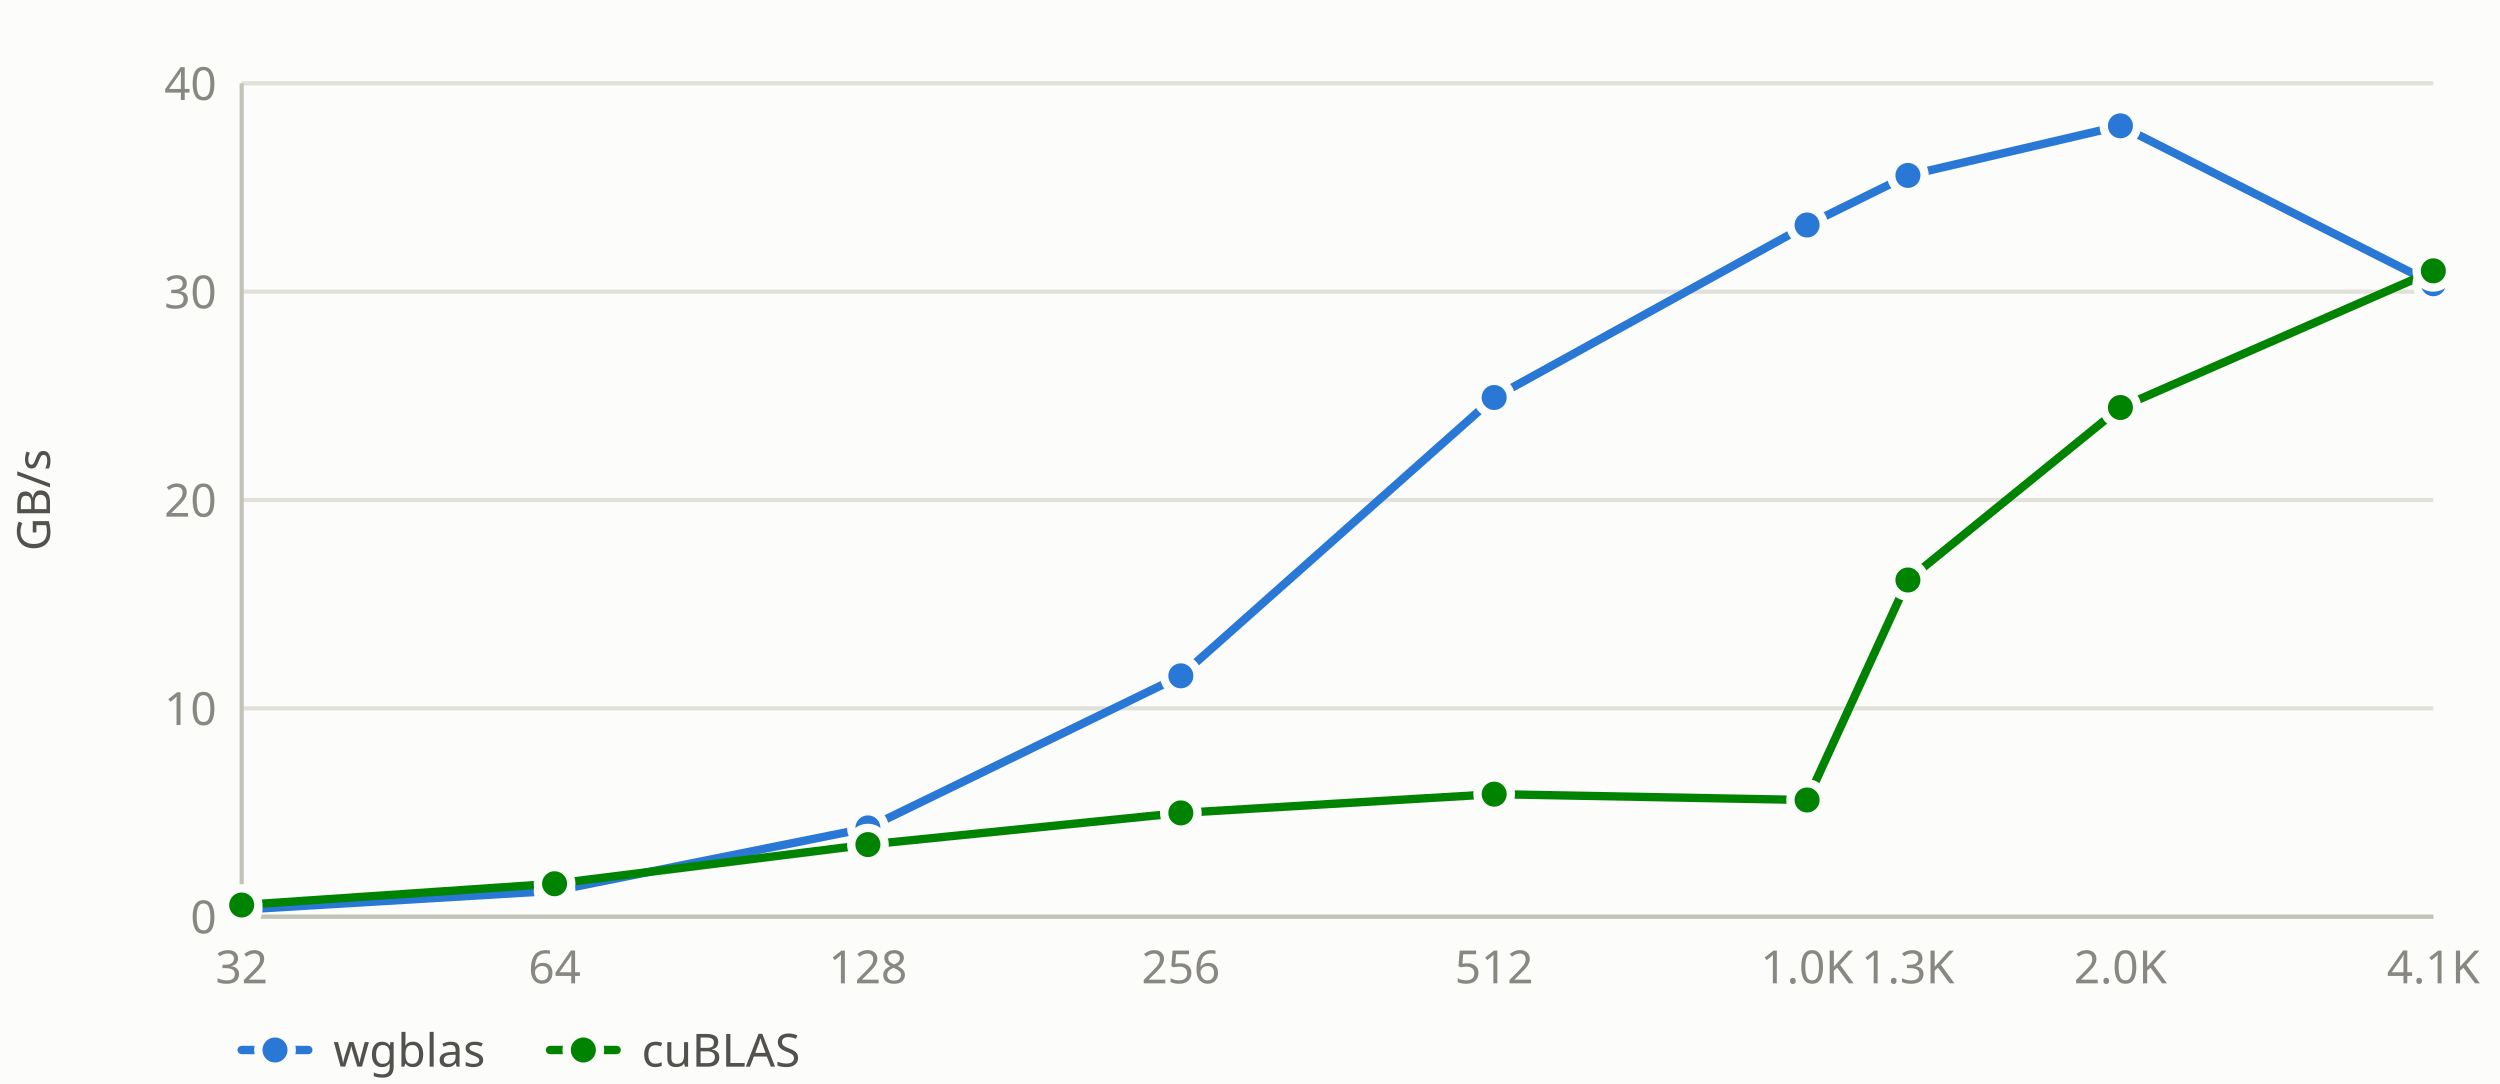
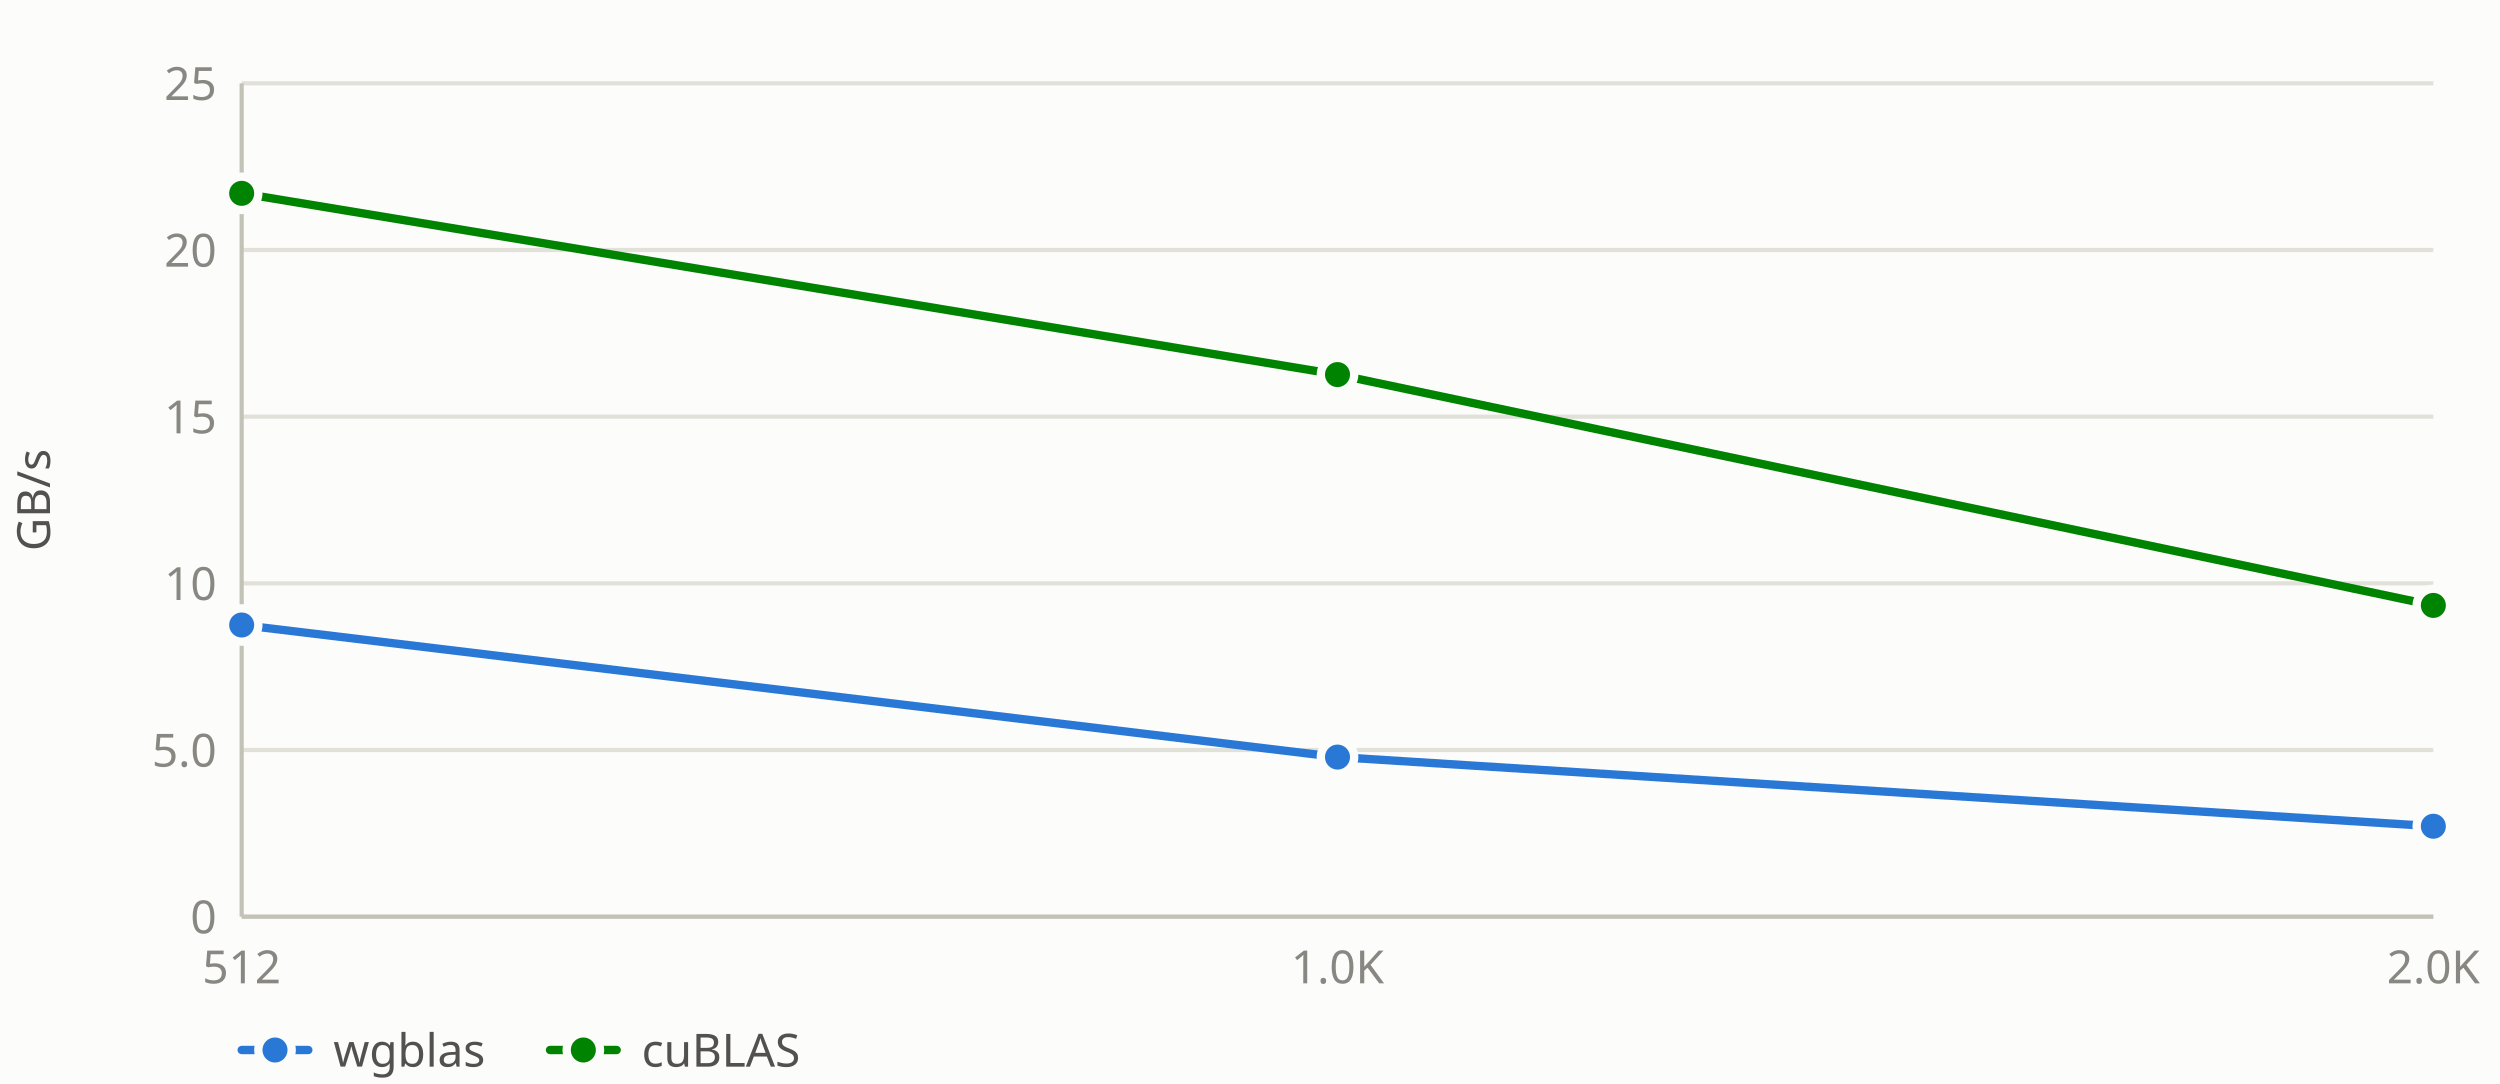
- <svg xmlns="http://www.w3.org/2000/svg" id="bc-strmv-lda-transpose-pad64-nvidia_geforce_gtx_1650-gbs" viewBox="0 0 600 260" width="600" height="260" role="img" aria-label="GB/s vs n">
-   <style>#bc-strmv-lda-transpose-pad64-nvidia_geforce_gtx_1650-gbs .bg{fill:#fcfcfb}#bc-strmv-lda-transpose-pad64-nvidia_geforce_gtx_1650-gbs .gr{stroke:#e1e0d9;stroke-width:1;fill:none}#bc-strmv-lda-transpose-pad64-nvidia_geforce_gtx_1650-gbs .ax{stroke:#c3c2b7;stroke-width:1;fill:none}#bc-strmv-lda-transpose-pad64-nvidia_geforce_gtx_1650-gbs .at{fill:#898781;font:11px/1 system-ui,sans-serif}#bc-strmv-lda-transpose-pad64-nvidia_geforce_gtx_1650-gbs .lt{fill:#52514e;font:11px/1 system-ui,sans-serif}#bc-strmv-lda-transpose-pad64-nvidia_geforce_gtx_1650-gbs .ln1{stroke:#2a78d6;fill:none;stroke-width:2;stroke-linejoin:round;stroke-linecap:round}#bc-strmv-lda-transpose-pad64-nvidia_geforce_gtx_1650-gbs .mk1{fill:#2a78d6;stroke:#fcfcfb;stroke-width:2}#bc-strmv-lda-transpose-pad64-nvidia_geforce_gtx_1650-gbs .ln2{stroke:#008300;fill:none;stroke-width:2;stroke-linejoin:round;stroke-linecap:round}#bc-strmv-lda-transpose-pad64-nvidia_geforce_gtx_1650-gbs .mk2{fill:#008300;stroke:#fcfcfb;stroke-width:2}@media(prefers-color-scheme:dark){#bc-strmv-lda-transpose-pad64-nvidia_geforce_gtx_1650-gbs .bg{fill:#1a1a19}#bc-strmv-lda-transpose-pad64-nvidia_geforce_gtx_1650-gbs .gr{stroke:#2c2c2a}#bc-strmv-lda-transpose-pad64-nvidia_geforce_gtx_1650-gbs .ax{stroke:#383835}#bc-strmv-lda-transpose-pad64-nvidia_geforce_gtx_1650-gbs .at{fill:#898781}#bc-strmv-lda-transpose-pad64-nvidia_geforce_gtx_1650-gbs .lt{fill:#c3c2b7}#bc-strmv-lda-transpose-pad64-nvidia_geforce_gtx_1650-gbs .ln1{stroke:#3987e5}#bc-strmv-lda-transpose-pad64-nvidia_geforce_gtx_1650-gbs .mk1{fill:#3987e5;stroke:#1a1a19}#bc-strmv-lda-transpose-pad64-nvidia_geforce_gtx_1650-gbs .ln2{stroke:#008300}#bc-strmv-lda-transpose-pad64-nvidia_geforce_gtx_1650-gbs .mk2{fill:#008300;stroke:#1a1a19}}:root[data-theme=dark] #bc-strmv-lda-transpose-pad64-nvidia_geforce_gtx_1650-gbs .bg{fill:#1a1a19}:root[data-theme=dark] #bc-strmv-lda-transpose-pad64-nvidia_geforce_gtx_1650-gbs .gr{stroke:#2c2c2a}:root[data-theme=dark] #bc-strmv-lda-transpose-pad64-nvidia_geforce_gtx_1650-gbs .ax{stroke:#383835}:root[data-theme=dark] #bc-strmv-lda-transpose-pad64-nvidia_geforce_gtx_1650-gbs .lt{fill:#c3c2b7}:root[data-theme=dark] #bc-strmv-lda-transpose-pad64-nvidia_geforce_gtx_1650-gbs .ln1{stroke:#3987e5}:root[data-theme=dark] #bc-strmv-lda-transpose-pad64-nvidia_geforce_gtx_1650-gbs .mk1{fill:#3987e5;stroke:#1a1a19}:root[data-theme=dark] #bc-strmv-lda-transpose-pad64-nvidia_geforce_gtx_1650-gbs .mk2{stroke:#1a1a19}</style>
+ <svg xmlns="http://www.w3.org/2000/svg" id="bc-ssyrk-lda-transpose-pad64-nvidia_geforce_gtx_1650-gbs" viewBox="0 0 600 260" width="600" height="260" role="img" aria-label="GB/s vs n">
+   <style>#bc-ssyrk-lda-transpose-pad64-nvidia_geforce_gtx_1650-gbs .bg{fill:#fcfcfb}#bc-ssyrk-lda-transpose-pad64-nvidia_geforce_gtx_1650-gbs .gr{stroke:#e1e0d9;stroke-width:1;fill:none}#bc-ssyrk-lda-transpose-pad64-nvidia_geforce_gtx_1650-gbs .ax{stroke:#c3c2b7;stroke-width:1;fill:none}#bc-ssyrk-lda-transpose-pad64-nvidia_geforce_gtx_1650-gbs .at{fill:#898781;font:11px/1 system-ui,sans-serif}#bc-ssyrk-lda-transpose-pad64-nvidia_geforce_gtx_1650-gbs .lt{fill:#52514e;font:11px/1 system-ui,sans-serif}#bc-ssyrk-lda-transpose-pad64-nvidia_geforce_gtx_1650-gbs .ln1{stroke:#2a78d6;fill:none;stroke-width:2;stroke-linejoin:round;stroke-linecap:round}#bc-ssyrk-lda-transpose-pad64-nvidia_geforce_gtx_1650-gbs .mk1{fill:#2a78d6;stroke:#fcfcfb;stroke-width:2}#bc-ssyrk-lda-transpose-pad64-nvidia_geforce_gtx_1650-gbs .ln2{stroke:#008300;fill:none;stroke-width:2;stroke-linejoin:round;stroke-linecap:round}#bc-ssyrk-lda-transpose-pad64-nvidia_geforce_gtx_1650-gbs .mk2{fill:#008300;stroke:#fcfcfb;stroke-width:2}@media(prefers-color-scheme:dark){#bc-ssyrk-lda-transpose-pad64-nvidia_geforce_gtx_1650-gbs .bg{fill:#1a1a19}#bc-ssyrk-lda-transpose-pad64-nvidia_geforce_gtx_1650-gbs .gr{stroke:#2c2c2a}#bc-ssyrk-lda-transpose-pad64-nvidia_geforce_gtx_1650-gbs .ax{stroke:#383835}#bc-ssyrk-lda-transpose-pad64-nvidia_geforce_gtx_1650-gbs .at{fill:#898781}#bc-ssyrk-lda-transpose-pad64-nvidia_geforce_gtx_1650-gbs .lt{fill:#c3c2b7}#bc-ssyrk-lda-transpose-pad64-nvidia_geforce_gtx_1650-gbs .ln1{stroke:#3987e5}#bc-ssyrk-lda-transpose-pad64-nvidia_geforce_gtx_1650-gbs .mk1{fill:#3987e5;stroke:#1a1a19}#bc-ssyrk-lda-transpose-pad64-nvidia_geforce_gtx_1650-gbs .ln2{stroke:#008300}#bc-ssyrk-lda-transpose-pad64-nvidia_geforce_gtx_1650-gbs .mk2{fill:#008300;stroke:#1a1a19}}:root[data-theme=dark] #bc-ssyrk-lda-transpose-pad64-nvidia_geforce_gtx_1650-gbs .bg{fill:#1a1a19}:root[data-theme=dark] #bc-ssyrk-lda-transpose-pad64-nvidia_geforce_gtx_1650-gbs .gr{stroke:#2c2c2a}:root[data-theme=dark] #bc-ssyrk-lda-transpose-pad64-nvidia_geforce_gtx_1650-gbs .ax{stroke:#383835}:root[data-theme=dark] #bc-ssyrk-lda-transpose-pad64-nvidia_geforce_gtx_1650-gbs .lt{fill:#c3c2b7}:root[data-theme=dark] #bc-ssyrk-lda-transpose-pad64-nvidia_geforce_gtx_1650-gbs .ln1{stroke:#3987e5}:root[data-theme=dark] #bc-ssyrk-lda-transpose-pad64-nvidia_geforce_gtx_1650-gbs .mk1{fill:#3987e5;stroke:#1a1a19}:root[data-theme=dark] #bc-ssyrk-lda-transpose-pad64-nvidia_geforce_gtx_1650-gbs .mk2{stroke:#1a1a19}</style>
  <rect class="bg" width="600" height="260" />
  <line class="gr" x1="58" y1="220.0" x2="584" y2="220.0" />
-   <line class="gr" x1="58" y1="170.0" x2="584" y2="170.0" />
-   <line class="gr" x1="58" y1="120.0" x2="584" y2="120.0" />
-   <line class="gr" x1="58" y1="70.0" x2="584" y2="70.0" />
+   <line class="gr" x1="58" y1="180.0" x2="584" y2="180.0" />
+   <line class="gr" x1="58" y1="140.0" x2="584" y2="140.0" />
+   <line class="gr" x1="58" y1="100.0" x2="584" y2="100.0" />
+   <line class="gr" x1="58" y1="60.0" x2="584" y2="60.0" />
  <line class="gr" x1="58" y1="20.0" x2="584" y2="20.0" />
  <line class="ax" x1="58" y1="20" x2="58" y2="220" />
  <line class="ax" x1="58" y1="220" x2="584" y2="220" />
  <text class="at" x="52" y="224.0" text-anchor="end">0</text>
-   <text class="at" x="52" y="174.0" text-anchor="end">10</text>
-   <text class="at" x="52" y="124.0" text-anchor="end">20</text>
-   <text class="at" x="52" y="74.0" text-anchor="end">30</text>
-   <text class="at" x="52" y="24.0" text-anchor="end">40</text>
+   <text class="at" x="52" y="184.0" text-anchor="end">5.0</text>
+   <text class="at" x="52" y="144.0" text-anchor="end">10</text>
+   <text class="at" x="52" y="104.0" text-anchor="end">15</text>
+   <text class="at" x="52" y="64.0" text-anchor="end">20</text>
+   <text class="at" x="52" y="24.0" text-anchor="end">25</text>
  <text class="lt" x="12" y="120.0" text-anchor="middle" transform="rotate(-90 12 120.0)">GB/s</text>
-   <text class="at" x="58.0" y="236" text-anchor="middle">32</text>
-   <text class="at" x="133.1" y="236" text-anchor="middle">64</text>
-   <text class="at" x="208.3" y="236" text-anchor="middle">128</text>
-   <text class="at" x="283.4" y="236" text-anchor="middle">256</text>
-   <text class="at" x="358.6" y="236" text-anchor="middle">512</text>
-   <text class="at" x="433.7" y="236" text-anchor="middle">1.0K</text>
-   <text class="at" x="457.9" y="236" text-anchor="middle">1.3K</text>
-   <text class="at" x="508.9" y="236" text-anchor="middle">2.0K</text>
-   <text class="at" x="584.0" y="236" text-anchor="middle">4.1K</text>
-   <polyline class="ln1" points="58.0,218.3 133.1,213.8 208.3,198.7 283.4,162.2 358.6,95.4 433.7,54.0 457.9,42.1 508.9,30.2 584.0,68.1" />
-   <polyline class="ln2" points="58.0,217.2 133.1,212.1 208.3,202.7 283.4,195.1 358.6,190.6 433.7,192.0 457.9,139.2 508.9,97.8 584.0,65.0" />
-   <circle class="mk1" cx="58.0" cy="218.3" r="4" />
-   <circle class="mk1" cx="133.1" cy="213.8" r="4" />
-   <circle class="mk1" cx="208.3" cy="198.7" r="4" />
-   <circle class="mk1" cx="283.4" cy="162.2" r="4" />
-   <circle class="mk1" cx="358.6" cy="95.4" r="4" />
-   <circle class="mk1" cx="433.7" cy="54.0" r="4" />
-   <circle class="mk1" cx="457.9" cy="42.1" r="4" />
-   <circle class="mk1" cx="508.9" cy="30.2" r="4" />
-   <circle class="mk1" cx="584.0" cy="68.1" r="4" />
-   <circle class="mk2" cx="58.0" cy="217.2" r="4" />
-   <circle class="mk2" cx="133.1" cy="212.1" r="4" />
-   <circle class="mk2" cx="208.3" cy="202.7" r="4" />
-   <circle class="mk2" cx="283.4" cy="195.1" r="4" />
-   <circle class="mk2" cx="358.6" cy="190.6" r="4" />
-   <circle class="mk2" cx="433.7" cy="192.0" r="4" />
-   <circle class="mk2" cx="457.9" cy="139.2" r="4" />
-   <circle class="mk2" cx="508.9" cy="97.8" r="4" />
-   <circle class="mk2" cx="584.0" cy="65.0" r="4" />
+   <text class="at" x="58.0" y="236" text-anchor="middle">512</text>
+   <text class="at" x="321.0" y="236" text-anchor="middle">1.0K</text>
+   <text class="at" x="584.0" y="236" text-anchor="middle">2.0K</text>
+   <polyline class="ln1" points="58.0,150.0 321.0,181.7 584.0,198.3" />
+   <polyline class="ln2" points="58.0,46.4 321.0,89.9 584.0,145.3" />
+   <circle class="mk1" cx="58.0" cy="150.0" r="4" />
+   <circle class="mk1" cx="321.0" cy="181.7" r="4" />
+   <circle class="mk1" cx="584.0" cy="198.3" r="4" />
+   <circle class="mk2" cx="58.0" cy="46.4" r="4" />
+   <circle class="mk2" cx="321.0" cy="89.9" r="4" />
+   <circle class="mk2" cx="584.0" cy="145.3" r="4" />
  <line class="ln1" x1="58" y1="252" x2="74" y2="252" />
  <circle class="mk1" cx="66" cy="252" r="4" />
  <text class="lt" x="80" y="256">wgblas</text>
  <line class="ln2" x1="132" y1="252" x2="148" y2="252" />
  <circle class="mk2" cx="140" cy="252" r="4" />
  <text class="lt" x="154" y="256">cuBLAS</text>
</svg>
